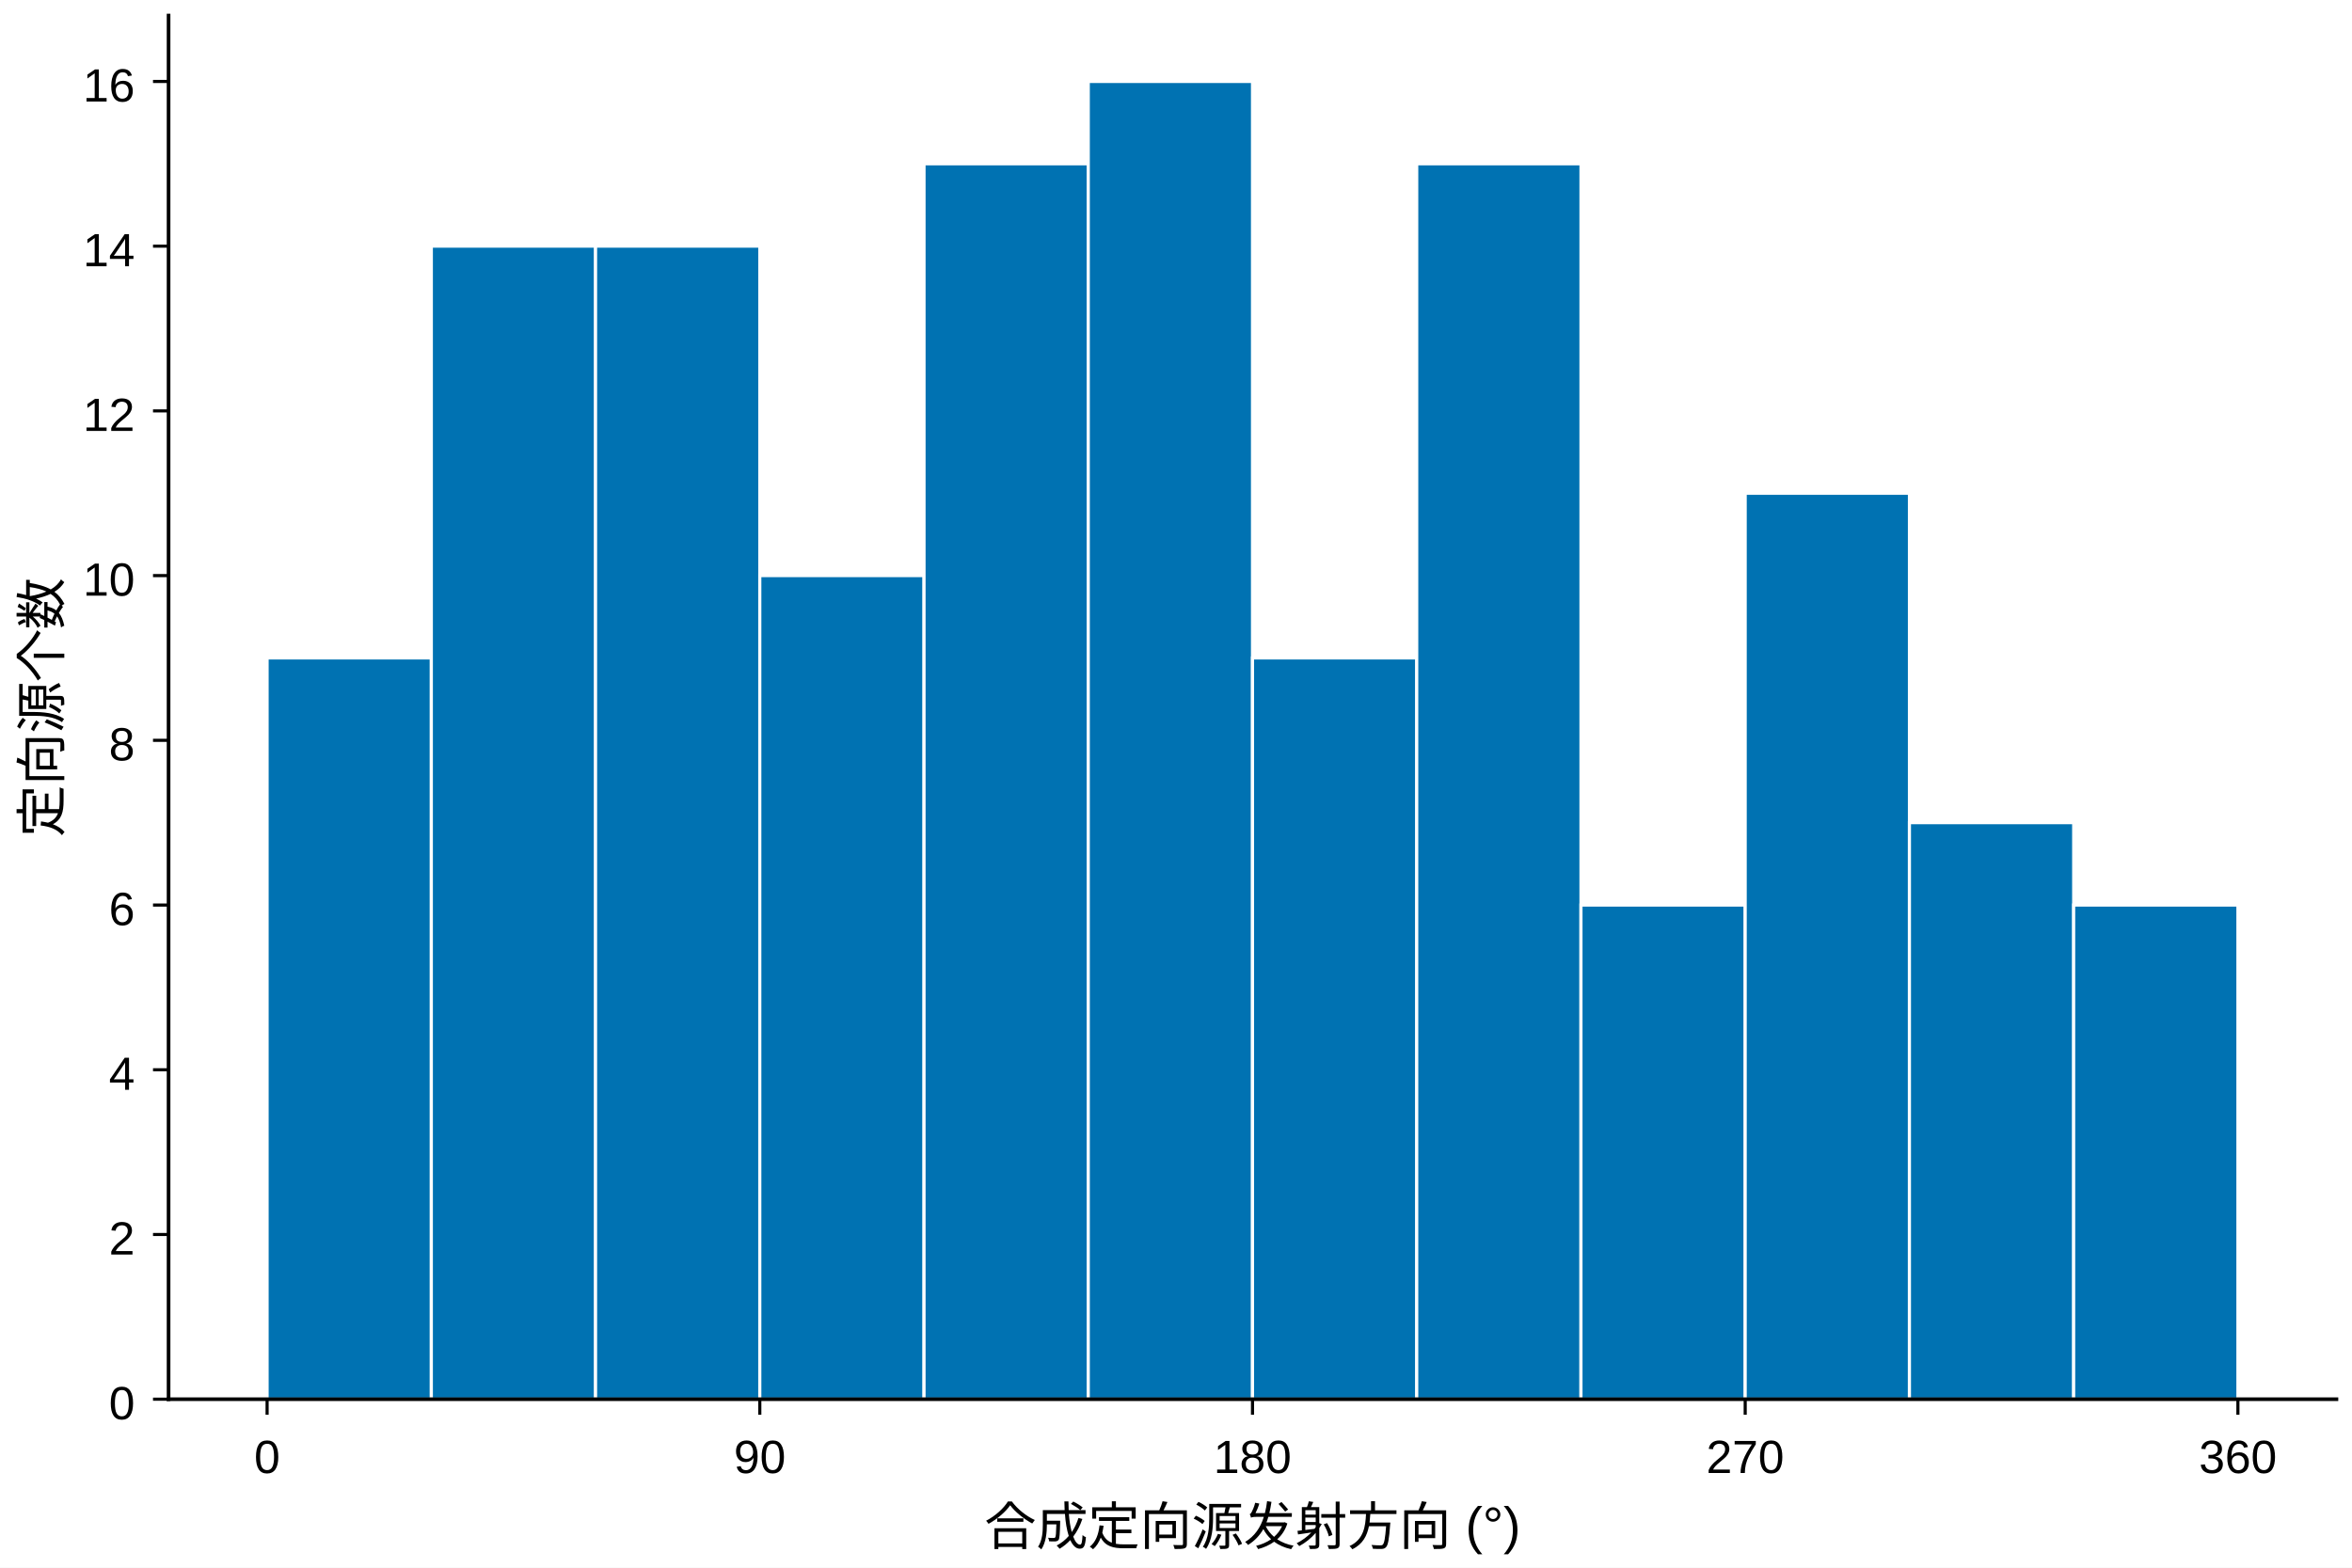
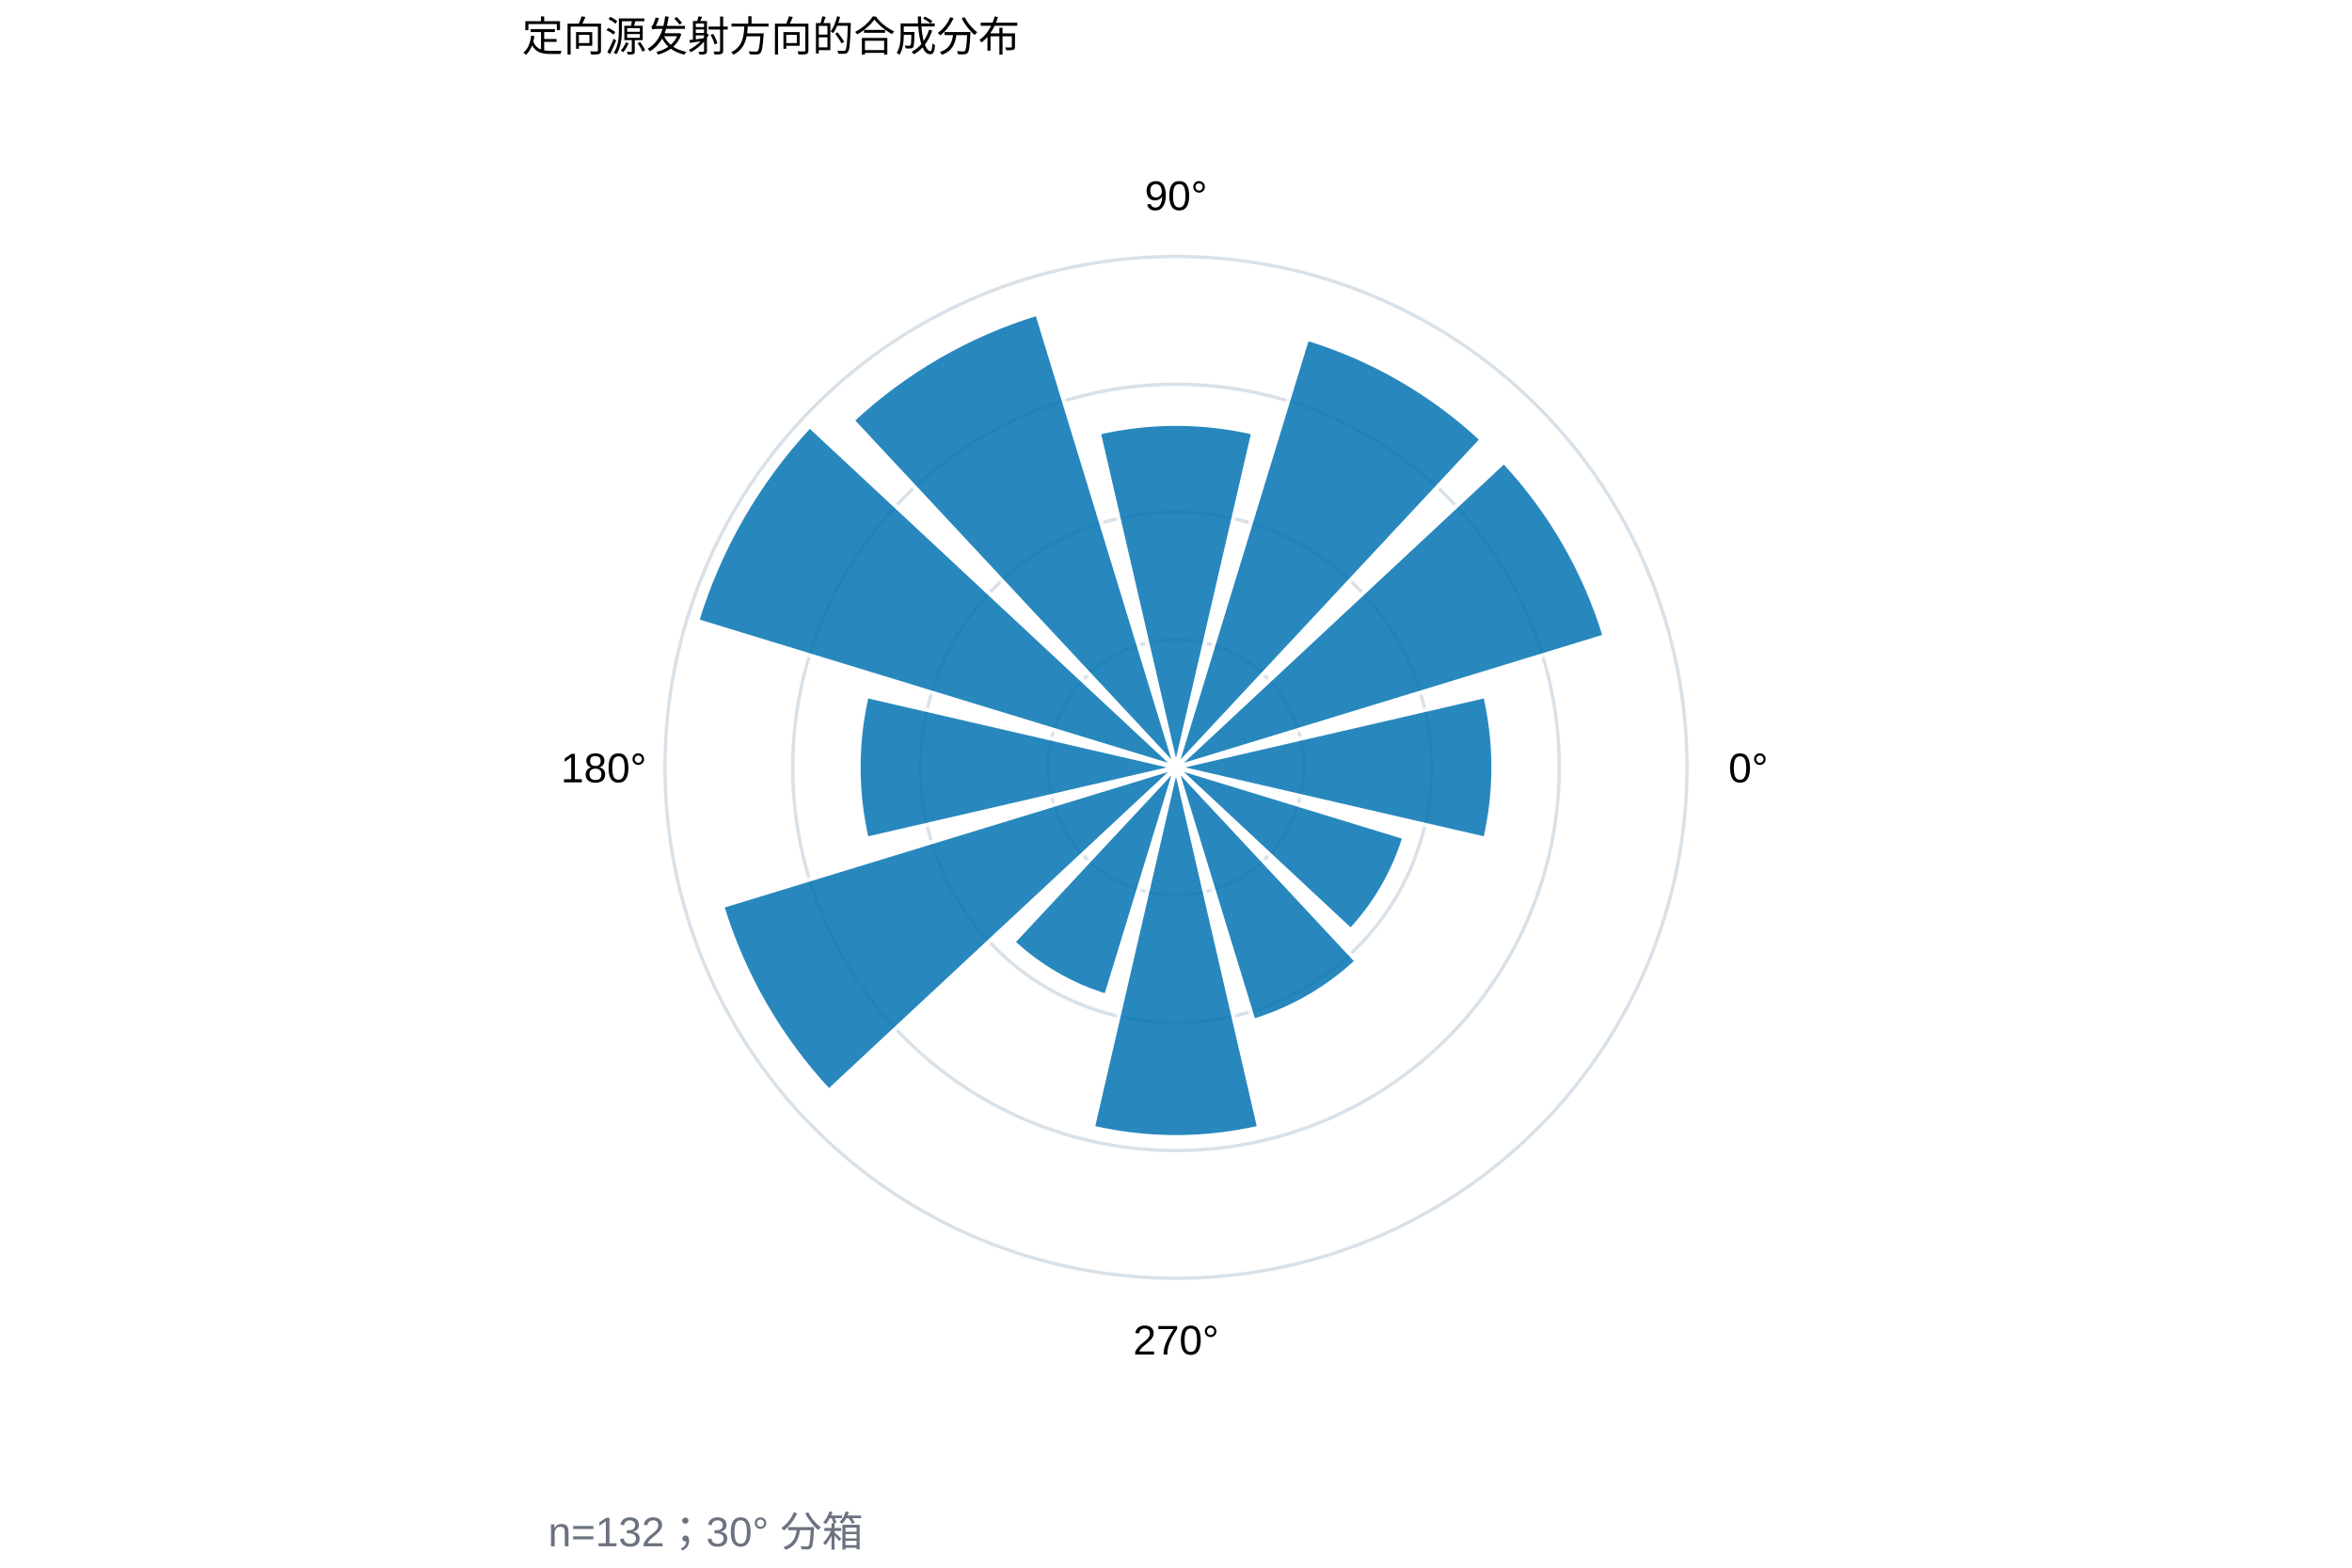
- <svg xmlns="http://www.w3.org/2000/svg" xmlns:xlink="http://www.w3.org/1999/xlink" width="453.6pt" height="302.4pt" viewBox="0 0 453.6 302.4" version="1.1">
+ <svg xmlns="http://www.w3.org/2000/svg" width="453.6pt" height="302.4pt" viewBox="0 0 453.6 302.4" version="1.1">
  <defs>
    <style type="text/css">*{stroke-linejoin: round; stroke-linecap: butt}</style>
  </defs>
  <g id="figure_1">
    <g id="patch_1">
      <path d="M 0 302.4 L 453.6 302.4 L 453.6 0 L 0 0 z " style="fill: #ffffff" />
    </g>
    <g id="axes_1">
      <g id="patch_2">
-         <path d="M 32.509 269.9 L 450.6 269.9 L 450.6 3 L 32.509 3 z " style="fill: #ffffff" />
+         <path d="M 226.8 172.662 C 233.334 172.662 239.601 170.066 244.221 165.446 C 248.842 160.826 251.438 154.558 251.438 148.025 C 251.438 141.491 248.842 135.223 244.221 130.603 C 239.601 125.983 233.334 123.387 226.8 123.387 C 220.266 123.387 213.999 125.983 209.379 130.603 C 204.758 135.223 202.162 141.491 202.162 148.025 C 202.162 154.558 204.758 160.826 209.379 165.446 C 213.999 170.066 220.266 172.662 226.8 172.662 L 226.8 172.662 z " clip-path="url(#p3145c7fdcb)" style="fill: none; stroke: #d9e1e8; stroke-width: 0.65; stroke-linejoin: miter" />
      </g>
      <g id="patch_3">
-         <path d="M 51.513 269.9 L 83.186 269.9 L 83.186 126.918 L 51.513 126.918 z " clip-path="url(#p3259f2fd79)" style="fill: #0072b2; stroke: #ffffff; stroke-width: 0.6; stroke-linejoin: miter" />
+         <path d="M 226.8 197.3 C 239.868 197.3 252.402 192.108 261.643 182.867 C 270.883 173.627 276.075 161.092 276.075 148.025 C 276.075 134.957 270.883 122.422 261.643 113.182 C 252.402 103.941 239.868 98.749 226.8 98.749 C 213.732 98.749 201.198 103.941 191.957 113.182 C 182.717 122.422 177.525 134.957 177.525 148.025 C 177.525 161.092 182.717 173.627 191.957 182.867 C 201.198 192.108 213.732 197.3 226.8 197.3 L 226.8 197.3 z " clip-path="url(#p3145c7fdcb)" style="fill: none; stroke: #d9e1e8; stroke-width: 0.65; stroke-linejoin: miter" />
      </g>
      <g id="patch_4">
-         <path d="M 83.186 269.9 L 114.86 269.9 L 114.86 47.483 L 83.186 47.483 z " clip-path="url(#p3259f2fd79)" style="fill: #0072b2; stroke: #ffffff; stroke-width: 0.6; stroke-linejoin: miter" />
+         <path d="M 226.8 221.937 C 246.402 221.937 265.204 214.149 279.064 200.289 C 292.925 186.428 300.713 167.626 300.713 148.025 C 300.713 128.423 292.925 109.621 279.064 95.76 C 265.204 81.9 246.402 74.112 226.8 74.112 C 207.198 74.112 188.396 81.9 174.536 95.76 C 160.675 109.621 152.887 128.423 152.887 148.025 C 152.887 167.626 160.675 186.428 174.536 200.289 C 188.396 214.149 207.198 221.937 226.8 221.937 L 226.8 221.937 z " clip-path="url(#p3145c7fdcb)" style="fill: none; stroke: #d9e1e8; stroke-width: 0.65; stroke-linejoin: miter" />
      </g>
      <g id="patch_5">
-         <path d="M 114.86 269.9 L 146.534 269.9 L 146.534 47.483 L 114.86 47.483 z " clip-path="url(#p3259f2fd79)" style="fill: #0072b2; stroke: #ffffff; stroke-width: 0.6; stroke-linejoin: miter" />
+         <path d="M 226.8 246.575 C 252.936 246.575 278.005 236.191 296.486 217.71 C 314.966 199.229 325.35 174.16 325.35 148.025 C 325.35 121.889 314.966 96.82 296.486 78.339 C 278.005 59.858 252.936 49.474 226.8 49.474 C 200.664 49.474 175.595 59.858 157.114 78.339 C 138.634 96.82 128.25 121.889 128.25 148.025 C 128.25 174.16 138.634 199.229 157.114 217.71 C 175.595 236.191 200.664 246.575 226.8 246.575 L 226.8 246.575 z " clip-path="url(#p3145c7fdcb)" style="fill: none; stroke: #d9e1e8; stroke-width: 0.65; stroke-linejoin: miter" />
      </g>
      <g id="patch_6">
-         <path d="M 146.534 269.9 L 178.207 269.9 L 178.207 111.031 L 146.534 111.031 z " clip-path="url(#p3259f2fd79)" style="fill: #0072b2; stroke: #ffffff; stroke-width: 0.6; stroke-linejoin: miter" />
+         <path d="M 286.455 161.797 C 287.498 157.28 288.024 152.66 288.024 148.025 C 288.024 143.389 287.498 138.769 286.455 134.252 L 226.8 148.025 z " clip-path="url(#p3145c7fdcb)" style="fill: #0072b2; opacity: 0.84; stroke: #ffffff; stroke-width: 0.8; stroke-linejoin: miter" />
      </g>
      <g id="patch_7">
-         <path d="M 178.207 269.9 L 209.881 269.9 L 209.881 31.597 L 178.207 31.597 z " clip-path="url(#p3259f2fd79)" style="fill: #0072b2; stroke: #ffffff; stroke-width: 0.6; stroke-linejoin: miter" />
+         <path d="M 309.499 122.741 C 307.585 116.48 304.966 110.456 301.692 104.786 C 298.418 99.115 294.511 93.835 290.046 89.047 L 226.8 148.025 z " clip-path="url(#p3145c7fdcb)" style="fill: #0072b2; opacity: 0.84; stroke: #ffffff; stroke-width: 0.8; stroke-linejoin: miter" />
      </g>
      <g id="patch_8">
-         <path d="M 209.881 269.9 L 241.554 269.9 L 241.554 15.71 L 209.881 15.71 z " clip-path="url(#p3259f2fd79)" style="fill: #0072b2; stroke: #ffffff; stroke-width: 0.6; stroke-linejoin: miter" />
+         <path d="M 285.778 84.779 C 280.989 80.313 275.709 76.406 270.039 73.133 C 264.369 69.859 258.345 67.24 252.084 65.325 L 226.8 148.025 z " clip-path="url(#p3145c7fdcb)" style="fill: #0072b2; opacity: 0.84; stroke: #ffffff; stroke-width: 0.8; stroke-linejoin: miter" />
      </g>
      <g id="patch_9">
-         <path d="M 241.554 269.9 L 273.228 269.9 L 273.228 126.918 L 241.554 126.918 z " clip-path="url(#p3259f2fd79)" style="fill: #0072b2; stroke: #ffffff; stroke-width: 0.6; stroke-linejoin: miter" />
+         <path d="M 241.709 83.448 C 236.819 82.319 231.818 81.749 226.8 81.749 C 221.782 81.749 216.781 82.319 211.891 83.448 L 226.8 148.025 z " clip-path="url(#p3145c7fdcb)" style="fill: #0072b2; opacity: 0.84; stroke: #ffffff; stroke-width: 0.8; stroke-linejoin: miter" />
      </g>
      <g id="patch_10">
-         <path d="M 273.228 269.9 L 304.901 269.9 L 304.901 31.597 L 273.228 31.597 z " clip-path="url(#p3259f2fd79)" style="fill: #0072b2; stroke: #ffffff; stroke-width: 0.6; stroke-linejoin: miter" />
+         <path d="M 200.04 60.495 C 193.413 62.521 187.037 65.294 181.036 68.758 C 175.034 72.223 169.446 76.359 164.378 81.085 L 226.8 148.025 z " clip-path="url(#p3145c7fdcb)" style="fill: #0072b2; opacity: 0.84; stroke: #ffffff; stroke-width: 0.8; stroke-linejoin: miter" />
      </g>
      <g id="patch_11">
-         <path d="M 304.901 269.9 L 336.575 269.9 L 336.575 174.579 L 304.901 174.579 z " clip-path="url(#p3259f2fd79)" style="fill: #0072b2; stroke: #ffffff; stroke-width: 0.6; stroke-linejoin: miter" />
+         <path d="M 156.166 82.158 C 151.18 87.505 146.816 93.402 143.16 99.735 C 139.504 106.067 136.579 112.795 134.441 119.787 L 226.8 148.025 z " clip-path="url(#p3145c7fdcb)" style="fill: #0072b2; opacity: 0.84; stroke: #ffffff; stroke-width: 0.8; stroke-linejoin: miter" />
      </g>
      <g id="patch_12">
-         <path d="M 336.575 269.9 L 368.248 269.9 L 368.248 95.144 L 336.575 95.144 z " clip-path="url(#p3259f2fd79)" style="fill: #0072b2; stroke: #ffffff; stroke-width: 0.6; stroke-linejoin: miter" />
+         <path d="M 167.145 134.252 C 166.102 138.769 165.576 143.389 165.576 148.025 C 165.576 152.66 166.102 157.28 167.145 161.797 L 226.8 148.025 z " clip-path="url(#p3145c7fdcb)" style="fill: #0072b2; opacity: 0.84; stroke: #ffffff; stroke-width: 0.8; stroke-linejoin: miter" />
      </g>
      <g id="patch_13">
-         <path d="M 368.248 269.9 L 399.922 269.9 L 399.922 158.692 L 368.248 158.692 z " clip-path="url(#p3259f2fd79)" style="fill: #0072b2; stroke: #ffffff; stroke-width: 0.6; stroke-linejoin: miter" />
+         <path d="M 139.271 174.785 C 141.297 181.412 144.069 187.787 147.534 193.789 C 150.999 199.79 155.134 205.379 159.86 210.447 L 226.8 148.025 z " clip-path="url(#p3145c7fdcb)" style="fill: #0072b2; opacity: 0.84; stroke: #ffffff; stroke-width: 0.8; stroke-linejoin: miter" />
      </g>
      <g id="patch_14">
-         <path d="M 399.922 269.9 L 431.596 269.9 L 431.596 174.579 L 399.922 174.579 z " clip-path="url(#p3259f2fd79)" style="fill: #0072b2; stroke: #ffffff; stroke-width: 0.6; stroke-linejoin: miter" />
-       </g>
-       <g id="matplotlib.axis_1">
-         <g id="xtick_1">
-           <g id="line2d_1">
-             <defs>
-               <path id="m364f9de820" d="M 0 0 L 0 3 " style="stroke: #000000; stroke-width: 0.6" />
-             </defs>
-             <g>
-               <use xlink:href="#m364f9de820" x="51.513" y="269.9" style="stroke: #000000; stroke-width: 0.6" />
-             </g>
-           </g>
-           <g id="text_1">
-             <text style="font-size: 9px; font-family: 'PingFang SC', 'Arial', 'Helvetica', 'DejaVu Sans', sans-serif; text-anchor: middle" x="51.513" y="284.14" transform="rotate(-0 51.51282 284.1398)">0</text>
-           </g>
-         </g>
-         <g id="xtick_2">
-           <g id="line2d_2">
-             <g>
-               <use xlink:href="#m364f9de820" x="146.534" y="269.9" style="stroke: #000000; stroke-width: 0.6" />
-             </g>
-           </g>
-           <g id="text_2">
-             <text style="font-size: 9px; font-family: 'PingFang SC', 'Arial', 'Helvetica', 'DejaVu Sans', sans-serif; text-anchor: middle" x="146.534" y="284.14" transform="rotate(-0 146.5335 284.1398)">90</text>
-           </g>
-         </g>
-         <g id="xtick_3">
-           <g id="line2d_3">
-             <g>
-               <use xlink:href="#m364f9de820" x="241.554" y="269.9" style="stroke: #000000; stroke-width: 0.6" />
-             </g>
-           </g>
-           <g id="text_3">
-             <text style="font-size: 9px; font-family: 'PingFang SC', 'Arial', 'Helvetica', 'DejaVu Sans', sans-serif; text-anchor: middle" x="241.554" y="284.14" transform="rotate(-0 241.5542 284.1398)">180</text>
-           </g>
-         </g>
-         <g id="xtick_4">
-           <g id="line2d_4">
-             <g>
-               <use xlink:href="#m364f9de820" x="336.575" y="269.9" style="stroke: #000000; stroke-width: 0.6" />
-             </g>
-           </g>
-           <g id="text_4">
-             <text style="font-size: 9px; font-family: 'PingFang SC', 'Arial', 'Helvetica', 'DejaVu Sans', sans-serif; text-anchor: middle" x="336.575" y="284.14" transform="rotate(-0 336.5749 284.1398)">270</text>
-           </g>
-         </g>
-         <g id="xtick_5">
-           <g id="line2d_5">
-             <g>
-               <use xlink:href="#m364f9de820" x="431.596" y="269.9" style="stroke: #000000; stroke-width: 0.6" />
-             </g>
-           </g>
-           <g id="text_5">
-             <text style="font-size: 9px; font-family: 'PingFang SC', 'Arial', 'Helvetica', 'DejaVu Sans', sans-serif; text-anchor: middle" x="431.596" y="284.14" transform="rotate(-0 431.5956 284.1398)">360</text>
-           </g>
-         </g>
-         <g id="text_6">
-           <text style="font-size: 10px; font-family: 'PingFang SC', 'Arial', 'Helvetica', 'DejaVu Sans', sans-serif; text-anchor: middle" x="241.554" y="298" transform="rotate(-0 241.5542 297.9998)">合成定向源发射方向 (°)</text>
-         </g>
-       </g>
-       <g id="matplotlib.axis_2">
-         <g id="ytick_1">
-           <g id="line2d_6">
-             <defs>
-               <path id="mf30cb2df33" d="M 0 0 L -3 0 " style="stroke: #000000; stroke-width: 0.6" />
-             </defs>
-             <g>
-               <use xlink:href="#mf30cb2df33" x="32.509" y="269.9" style="stroke: #000000; stroke-width: 0.6" />
-             </g>
-           </g>
-           <g id="text_7">
-             <text style="font-size: 9px; font-family: 'PingFang SC', 'Arial', 'Helvetica', 'DejaVu Sans', sans-serif; text-anchor: end" x="26.009" y="273.77" transform="rotate(-0 26.00868 273.7698)">0</text>
-           </g>
-         </g>
-         <g id="ytick_2">
-           <g id="line2d_7">
-             <g>
-               <use xlink:href="#mf30cb2df33" x="32.509" y="238.126" style="stroke: #000000; stroke-width: 0.6" />
-             </g>
-           </g>
-           <g id="text_8">
-             <text style="font-size: 9px; font-family: 'PingFang SC', 'Arial', 'Helvetica', 'DejaVu Sans', sans-serif; text-anchor: end" x="26.009" y="241.996" transform="rotate(-0 26.00868 241.996)">2</text>
-           </g>
-         </g>
-         <g id="ytick_3">
-           <g id="line2d_8">
-             <g>
-               <use xlink:href="#mf30cb2df33" x="32.509" y="206.352" style="stroke: #000000; stroke-width: 0.6" />
-             </g>
-           </g>
-           <g id="text_9">
-             <text style="font-size: 9px; font-family: 'PingFang SC', 'Arial', 'Helvetica', 'DejaVu Sans', sans-serif; text-anchor: end" x="26.009" y="210.222" transform="rotate(-0 26.00868 210.2223)">4</text>
-           </g>
-         </g>
-         <g id="ytick_4">
-           <g id="line2d_9">
-             <g>
-               <use xlink:href="#mf30cb2df33" x="32.509" y="174.579" style="stroke: #000000; stroke-width: 0.6" />
-             </g>
-           </g>
-           <g id="text_10">
-             <text style="font-size: 9px; font-family: 'PingFang SC', 'Arial', 'Helvetica', 'DejaVu Sans', sans-serif; text-anchor: end" x="26.009" y="178.449" transform="rotate(-0 26.00868 178.4485)">6</text>
-           </g>
-         </g>
-         <g id="ytick_5">
-           <g id="line2d_10">
-             <g>
-               <use xlink:href="#mf30cb2df33" x="32.509" y="142.805" style="stroke: #000000; stroke-width: 0.6" />
-             </g>
-           </g>
-           <g id="text_11">
-             <text style="font-size: 9px; font-family: 'PingFang SC', 'Arial', 'Helvetica', 'DejaVu Sans', sans-serif; text-anchor: end" x="26.009" y="146.675" transform="rotate(-0 26.00868 146.6747)">8</text>
-           </g>
-         </g>
-         <g id="ytick_6">
-           <g id="line2d_11">
-             <g>
-               <use xlink:href="#mf30cb2df33" x="32.509" y="111.031" style="stroke: #000000; stroke-width: 0.6" />
-             </g>
-           </g>
-           <g id="text_12">
-             <text style="font-size: 9px; font-family: 'PingFang SC', 'Arial', 'Helvetica', 'DejaVu Sans', sans-serif; text-anchor: end" x="26.009" y="114.901" transform="rotate(-0 26.00868 114.901)">10</text>
-           </g>
-         </g>
-         <g id="ytick_7">
-           <g id="line2d_12">
-             <g>
-               <use xlink:href="#mf30cb2df33" x="32.509" y="79.257" style="stroke: #000000; stroke-width: 0.6" />
-             </g>
-           </g>
-           <g id="text_13">
-             <text style="font-size: 9px; font-family: 'PingFang SC', 'Arial', 'Helvetica', 'DejaVu Sans', sans-serif; text-anchor: end" x="26.009" y="83.127" transform="rotate(-0 26.00868 83.12725)">12</text>
-           </g>
-         </g>
-         <g id="ytick_8">
-           <g id="line2d_13">
-             <g>
-               <use xlink:href="#mf30cb2df33" x="32.509" y="47.483" style="stroke: #000000; stroke-width: 0.6" />
-             </g>
-           </g>
-           <g id="text_14">
-             <text style="font-size: 9px; font-family: 'PingFang SC', 'Arial', 'Helvetica', 'DejaVu Sans', sans-serif; text-anchor: end" x="26.009" y="51.353" transform="rotate(-0 26.00868 51.35349)">14</text>
-           </g>
-         </g>
-         <g id="ytick_9">
-           <g id="line2d_14">
-             <g>
-               <use xlink:href="#mf30cb2df33" x="32.509" y="15.71" style="stroke: #000000; stroke-width: 0.6" />
-             </g>
-           </g>
-           <g id="text_15">
-             <text style="font-size: 9px; font-family: 'PingFang SC', 'Arial', 'Helvetica', 'DejaVu Sans', sans-serif; text-anchor: end" x="26.009" y="19.58" transform="rotate(-0 26.00868 19.57974)">16</text>
-           </g>
-         </g>
-         <g id="text_16">
-           <text style="font-size: 10px; font-family: 'PingFang SC', 'Arial', 'Helvetica', 'DejaVu Sans', sans-serif; text-anchor: middle" x="11.6" y="136.45" transform="rotate(-90 11.60024 136.45)">定向源个数</text>
-         </g>
+         <path d="M 195.379 181.72 C 197.93 184.099 200.743 186.18 203.764 187.924 C 206.785 189.668 209.994 191.064 213.33 192.084 L 226.8 148.025 z " clip-path="url(#p3145c7fdcb)" style="fill: #0072b2; opacity: 0.84; stroke: #ffffff; stroke-width: 0.8; stroke-linejoin: miter" />
      </g>
      <g id="patch_15">
-         <path d="M 32.509 269.9 L 32.509 3 " style="fill: none; stroke: #000000; stroke-width: 0.7; stroke-linejoin: miter; stroke-linecap: square" />
+         <path d="M 210.755 217.522 C 216.017 218.737 221.4 219.35 226.8 219.35 C 232.2 219.35 237.583 218.737 242.845 217.522 L 226.8 148.025 z " clip-path="url(#p3145c7fdcb)" style="fill: #0072b2; opacity: 0.84; stroke: #ffffff; stroke-width: 0.8; stroke-linejoin: miter" />
      </g>
      <g id="patch_16">
-         <path d="M 32.509 269.9 L 450.6 269.9 " style="fill: none; stroke: #000000; stroke-width: 0.7; stroke-linejoin: miter; stroke-linecap: square" />
+         <path d="M 241.747 196.914 C 245.448 195.782 249.009 194.234 252.361 192.298 C 255.714 190.363 258.835 188.053 261.666 185.413 L 226.8 148.025 z " clip-path="url(#p3145c7fdcb)" style="fill: #0072b2; opacity: 0.84; stroke: #ffffff; stroke-width: 0.8; stroke-linejoin: miter" />
+       </g>
+       <g id="patch_17">
+         <path d="M 260.495 179.446 C 262.874 176.895 264.956 174.082 266.7 171.061 C 268.444 168.04 269.839 164.831 270.859 161.495 L 226.8 148.025 z " clip-path="url(#p3145c7fdcb)" style="fill: #0072b2; opacity: 0.84; stroke: #ffffff; stroke-width: 0.8; stroke-linejoin: miter" />
+       </g>
+       <g id="text_1">
+         <text style="font-size: 8px; font-family: 'PingFang SC', 'Arial', 'Helvetica', 'DejaVu Sans', sans-serif; text-anchor: middle" x="337.176" y="150.905" transform="rotate(-0 337.1762 150.9045)">0°</text>
+       </g>
+       <g id="text_2">
+         <text style="font-size: 8px; font-family: 'PingFang SC', 'Arial', 'Helvetica', 'DejaVu Sans', sans-serif; text-anchor: middle" x="226.8" y="40.528" transform="rotate(-0 226.8 40.52827)">90°</text>
+       </g>
+       <g id="text_3">
+         <text style="font-size: 8px; font-family: 'PingFang SC', 'Arial', 'Helvetica', 'DejaVu Sans', sans-serif; text-anchor: middle" x="116.424" y="150.905" transform="rotate(-0 116.4238 150.9045)">180°</text>
+       </g>
+       <g id="text_4">
+         <text style="font-size: 8px; font-family: 'PingFang SC', 'Arial', 'Helvetica', 'DejaVu Sans', sans-serif; text-anchor: middle" x="226.8" y="261.281" transform="rotate(-0 226.8 261.2807)">270°</text>
+       </g>
+       <g id="text_5">
+         <text style="font-size: 8px; font-family: 'PingFang SC', 'Arial', 'Helvetica', 'DejaVu Sans', sans-serif; text-anchor: start; fill: #6b7280" x="105.702" y="298.278" transform="rotate(-0 105.7015 298.2776)">n=132；30° 分箱</text>
+       </g>
+       <g id="text_6">
+         <text style="font-size: 8px; font-family: 'PingFang SC', 'Arial', 'Helvetica', 'DejaVu Sans', sans-serif; text-anchor: start" x="100.656" y="9.88" transform="rotate(-0 100.6557 9.88024)">定向源发射方向的合成分布</text>
      </g>
    </g>
  </g>
  <defs>
-     <clipPath id="p3259f2fd79">
-       <rect x="32.509" y="3" width="418.091" height="266.9" />
+     <clipPath id="p3145c7fdcb">
+       <rect x="100.656" y="21.88" width="252.289" height="252.289" />
    </clipPath>
  </defs>
</svg>
